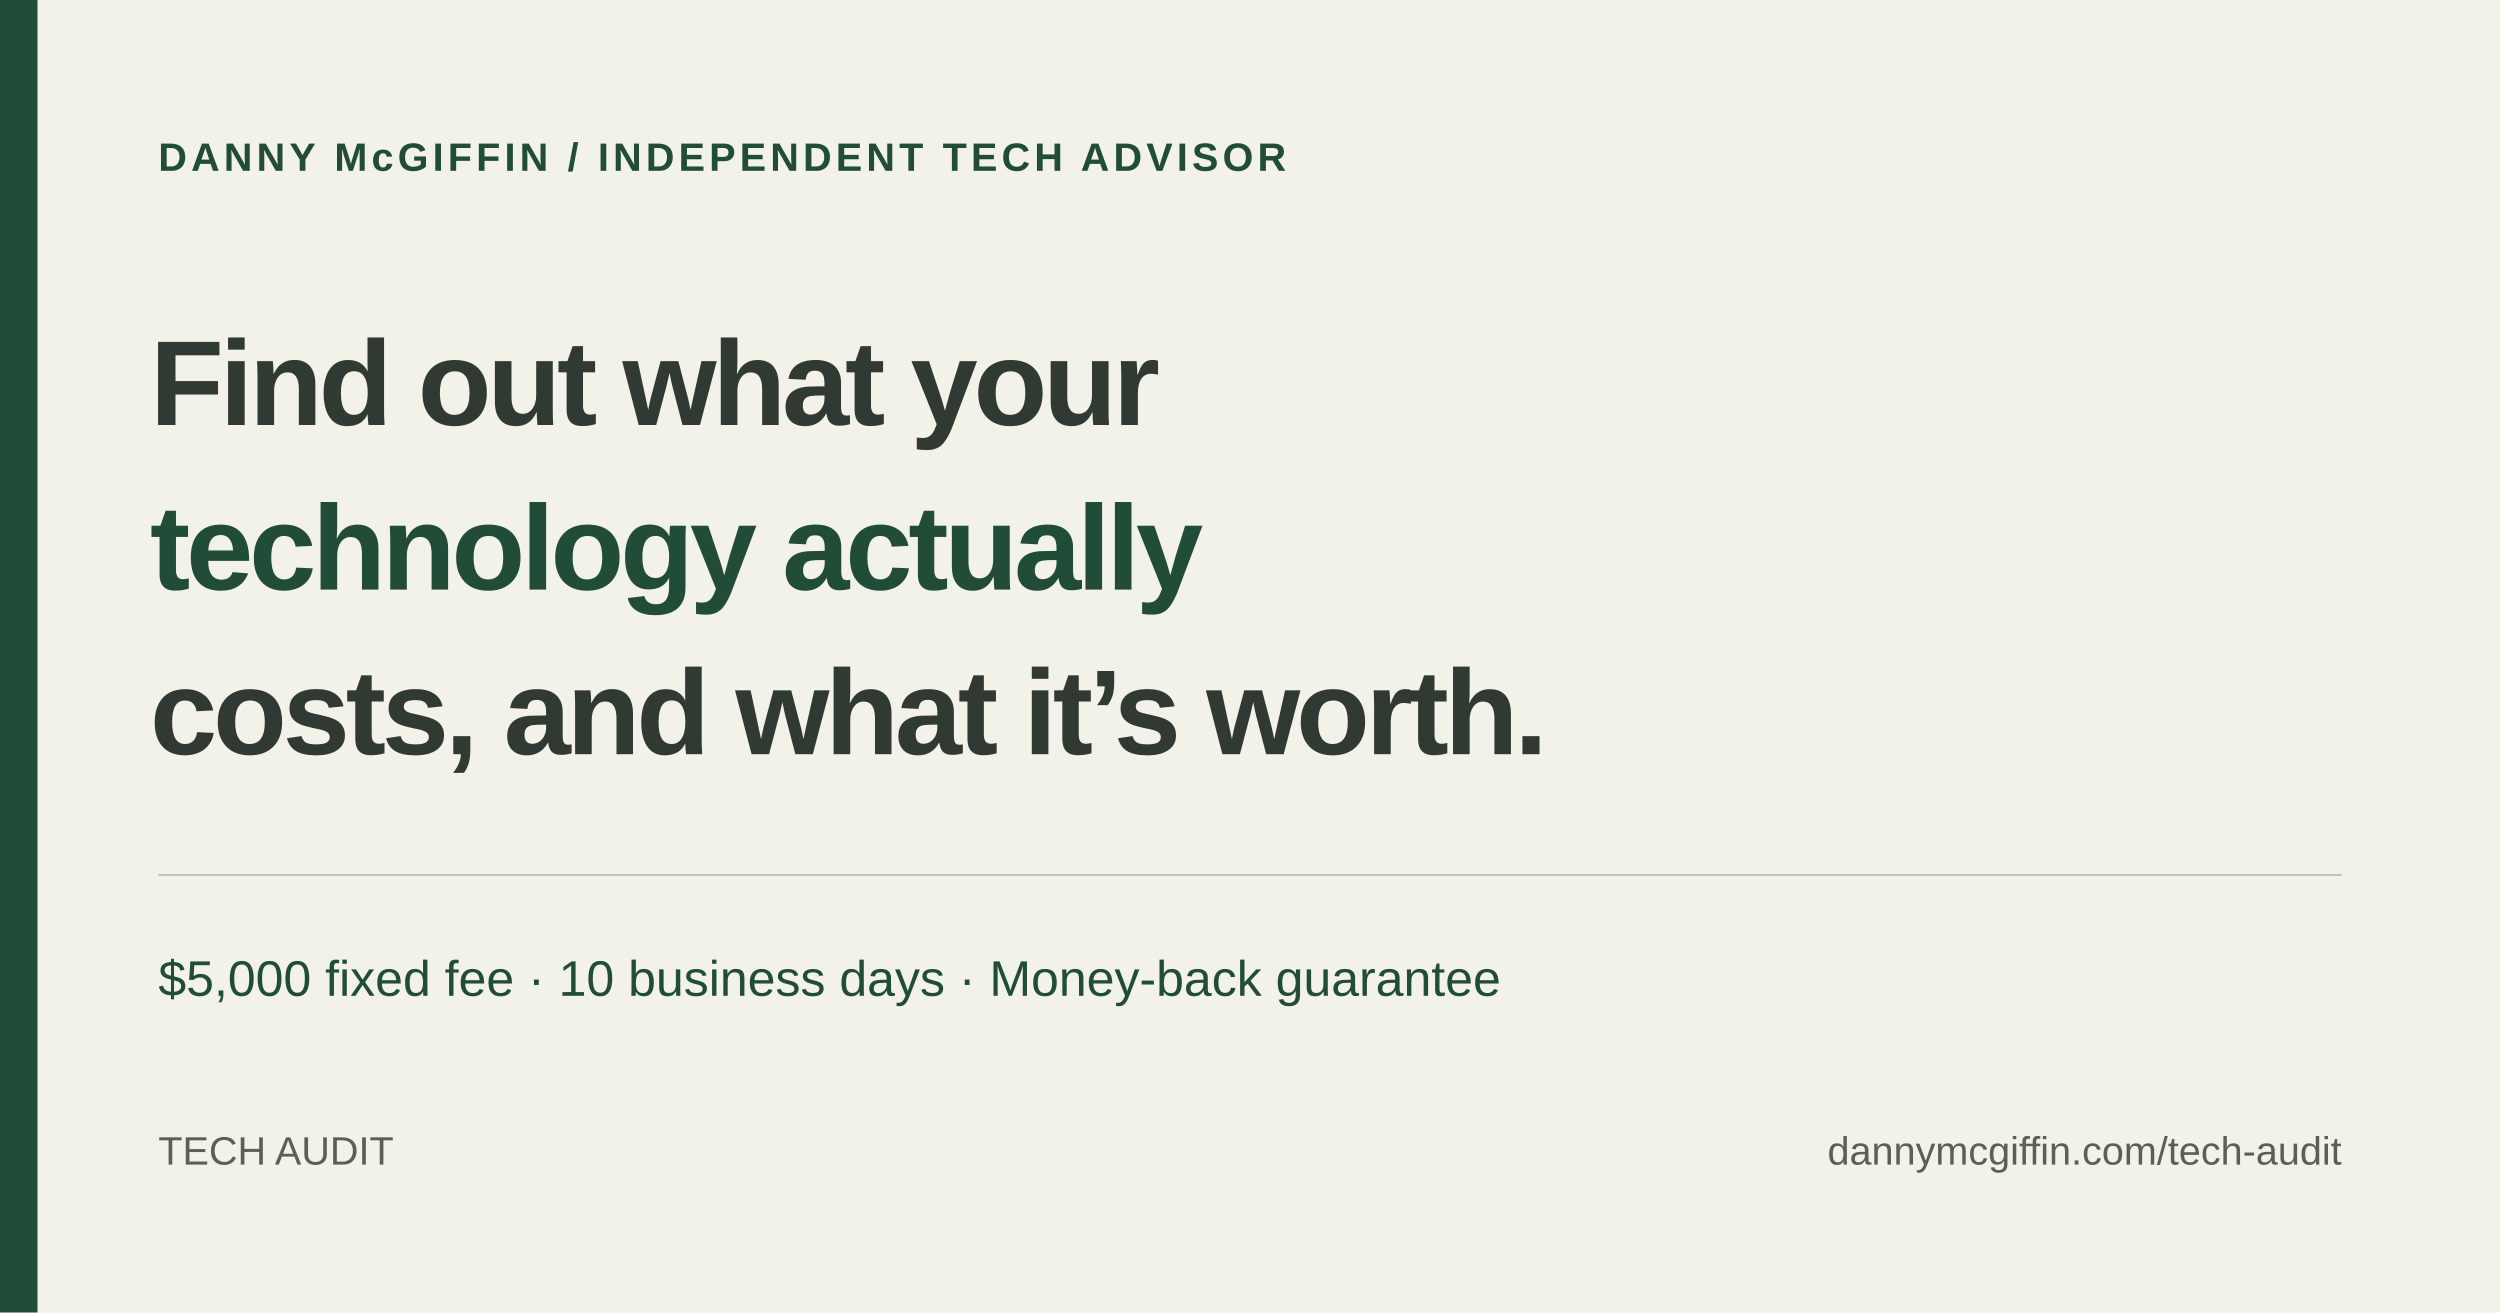
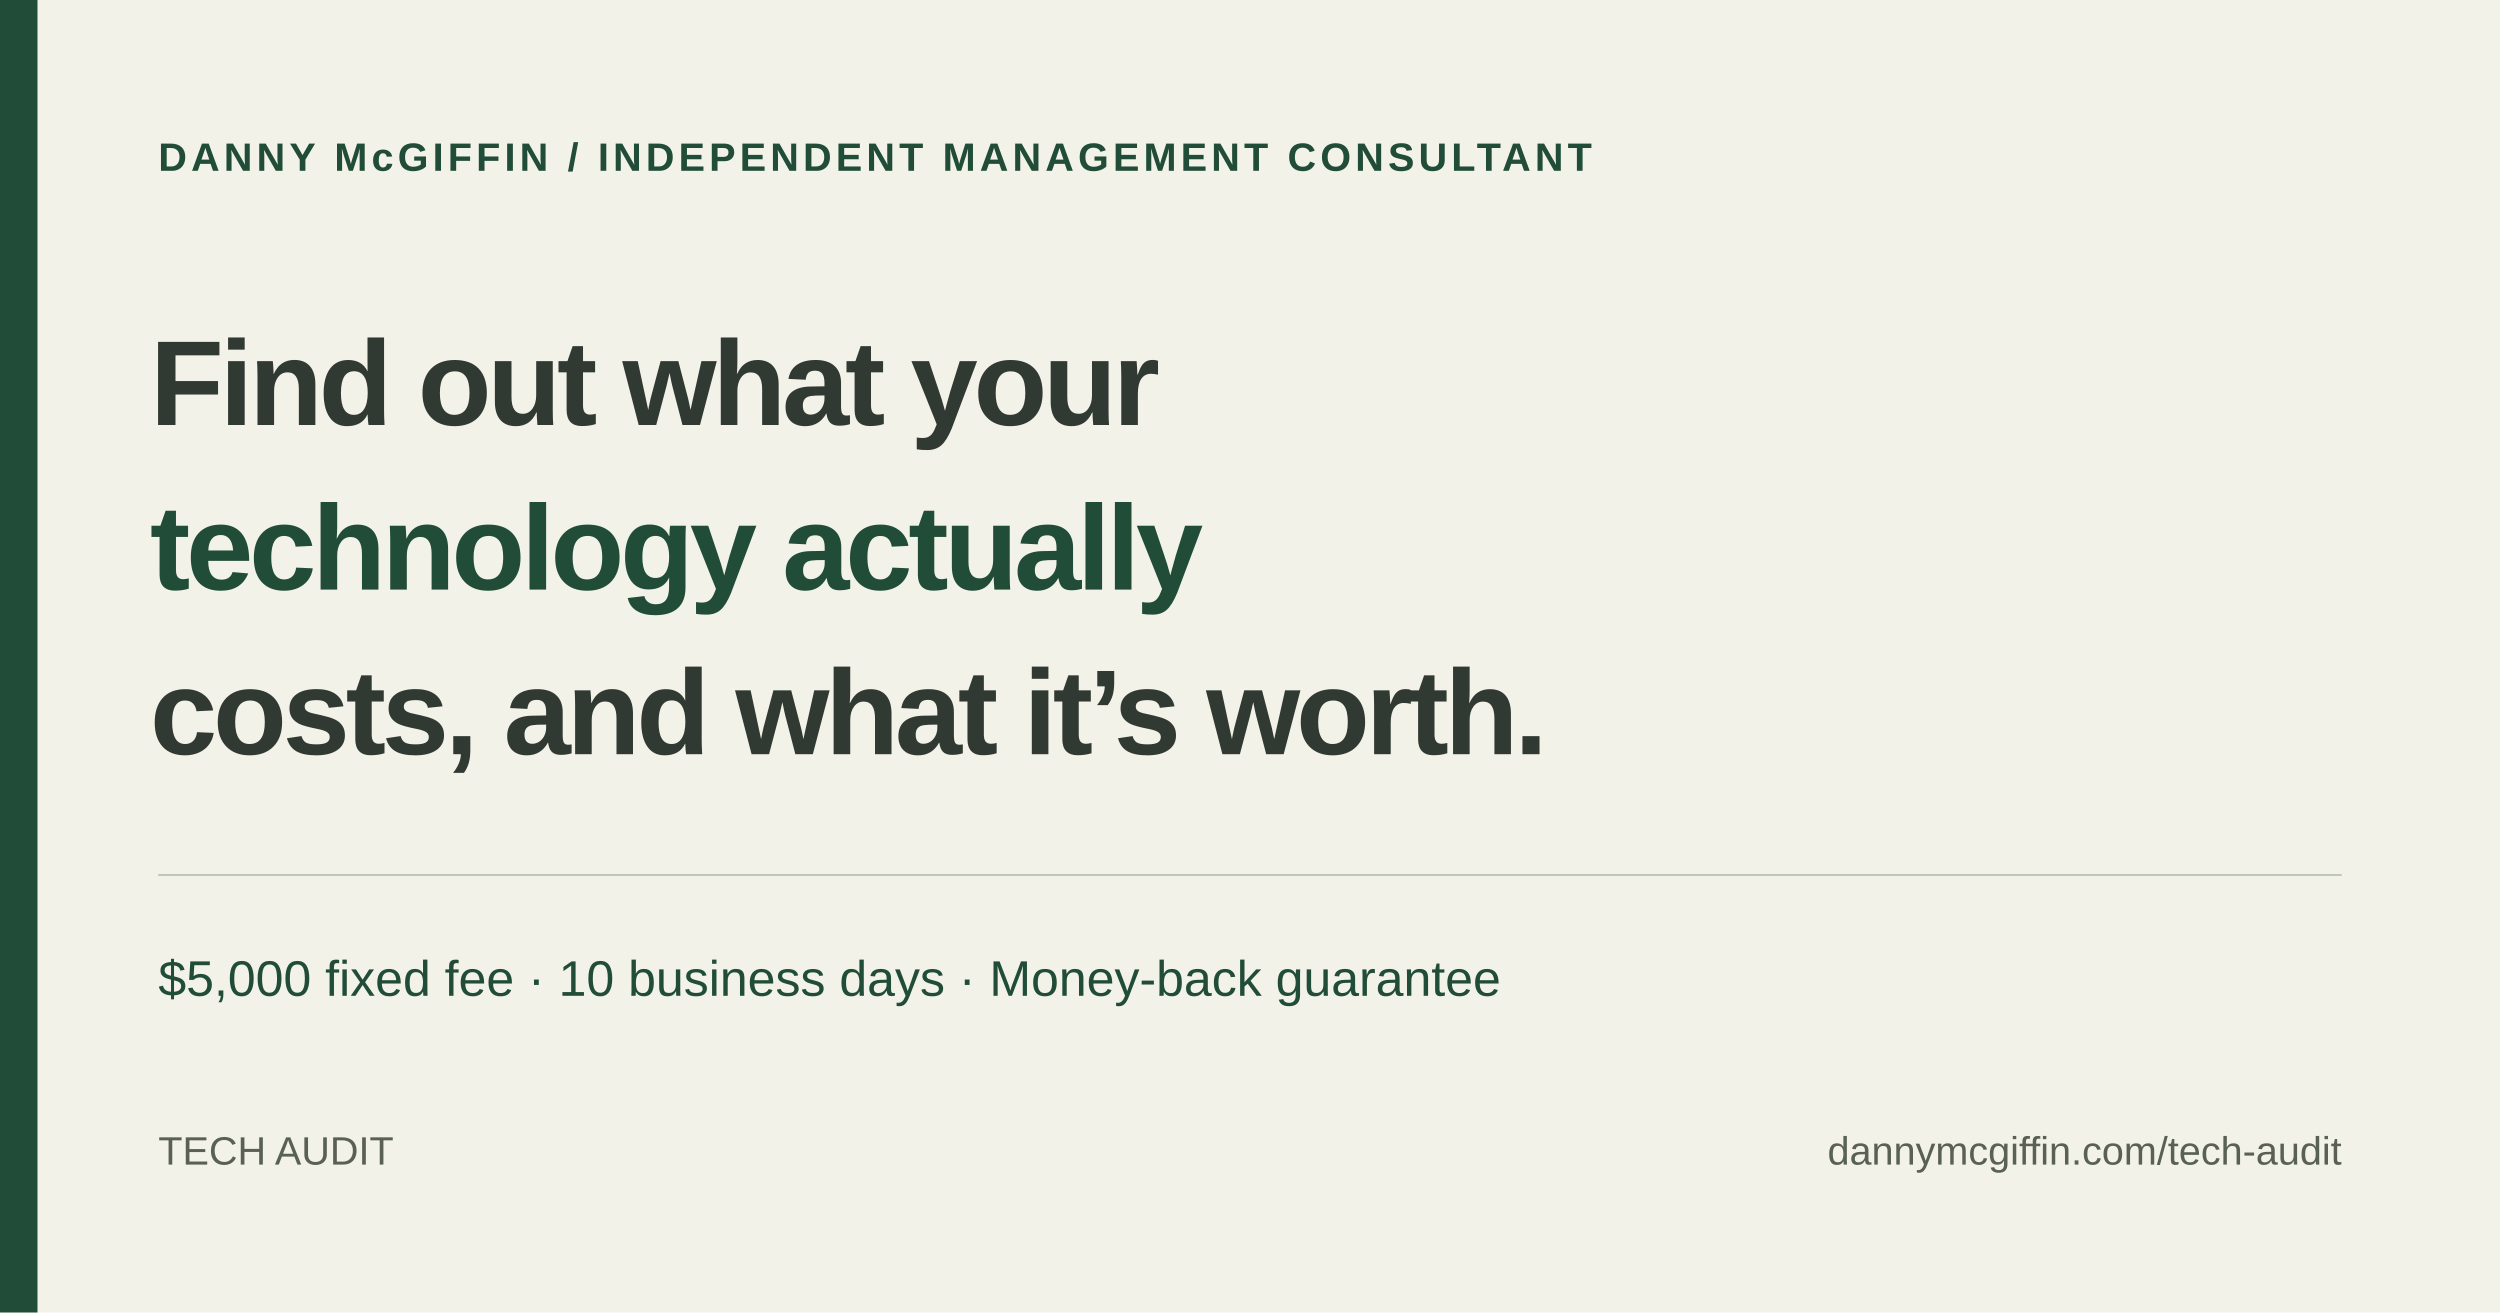
<svg xmlns="http://www.w3.org/2000/svg" width="1200" height="630" viewBox="0 0 1200 630">
  <rect width="1200" height="630" fill="#f3f2e9" />
  <rect width="18" height="630" fill="#214d38" />
  <g font-family="Arial, sans-serif">
-     <text x="76" y="82" font-size="19" font-weight="700" letter-spacing="2" fill="#214d38">DANNY McGIFFIN / INDEPENDENT TECH ADVISOR</text>
+     <text x="76" y="82" font-size="19" font-weight="700" letter-spacing="2" fill="#214d38">DANNY McGIFFIN / INDEPENDENT MANAGEMENT CONSULTANT</text>
    <g font-size="58" font-weight="700" letter-spacing="-2" fill="#303a32">
      <text x="72" y="204">Find out what your</text>
      <text x="72" y="283" fill="#214d38">technology actually</text>
      <text x="72" y="362">costs, and what it’s worth.</text>
    </g>
    <path d="M76 420H1124" stroke="#bcc8b9" />
    <text x="76" y="478" font-size="24" fill="#214d38">$5,000 fixed fee · 10 business days · Money-back guarantee</text>
    <text x="76" y="559" font-size="19" fill="#596154">TECH AUDIT</text>
    <text x="1124" y="559" font-size="19" text-anchor="end" fill="#596154">dannymcgiffin.com/tech-audit</text>
  </g>
</svg>
